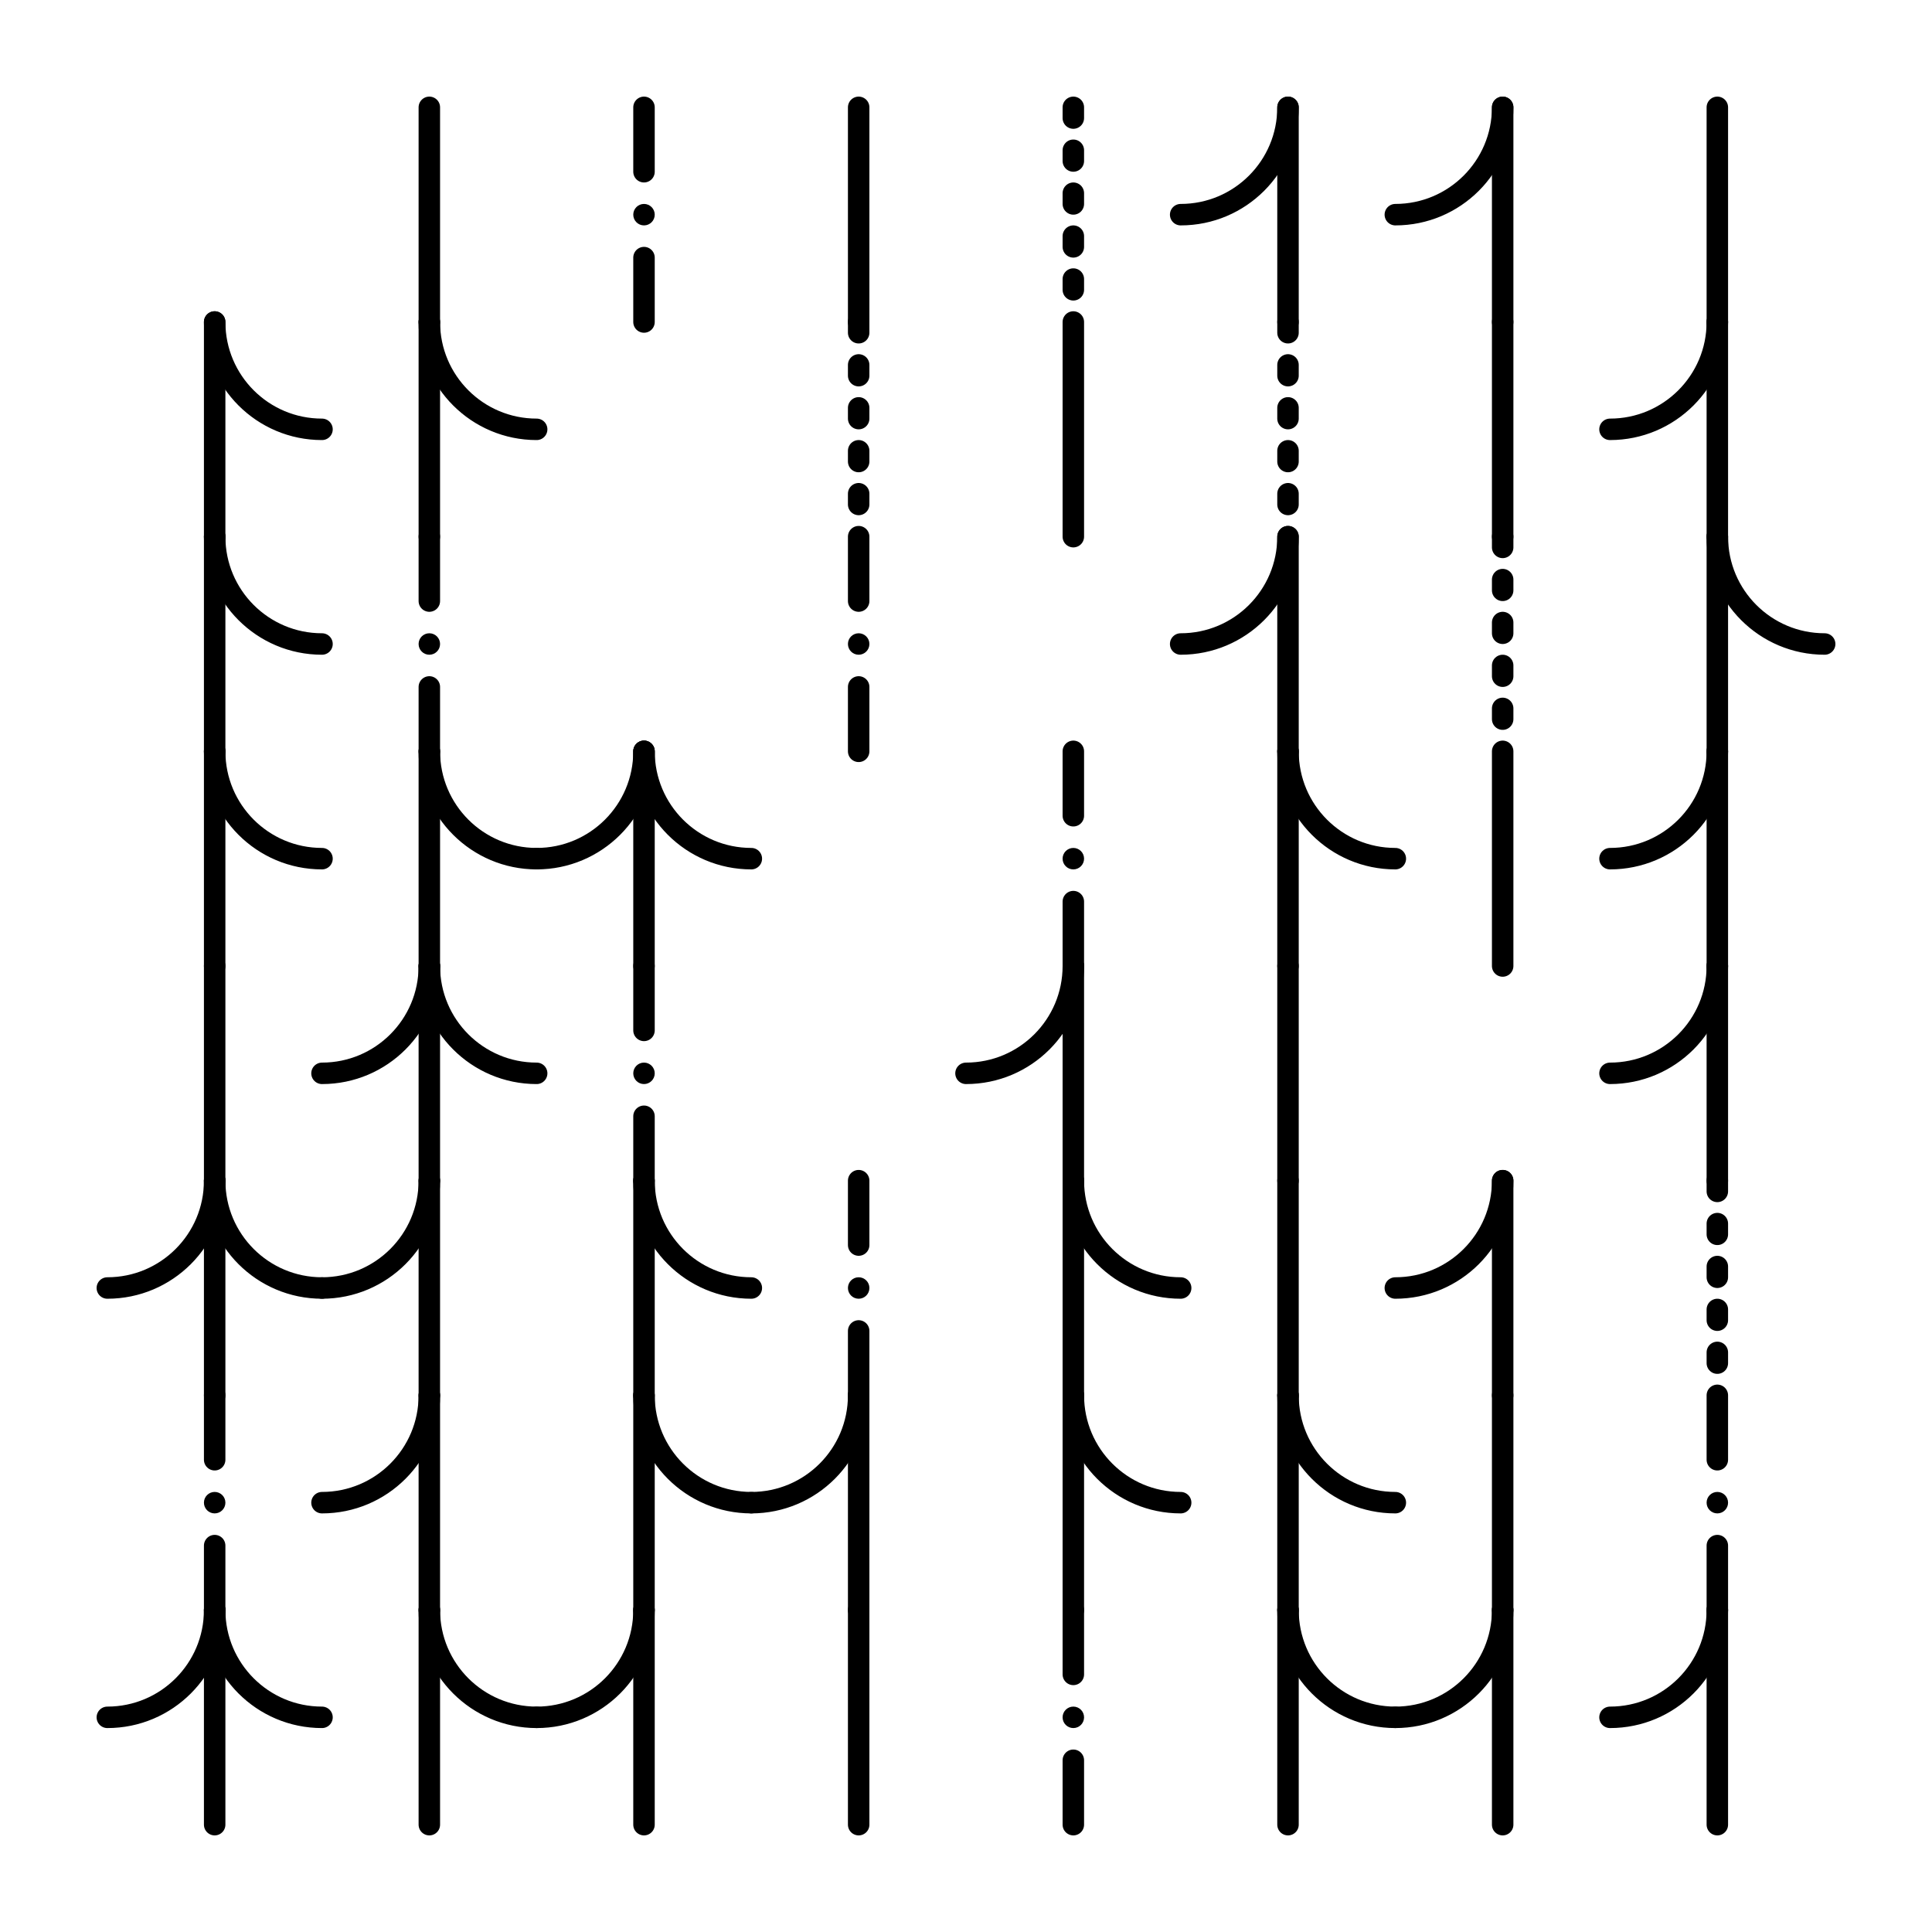
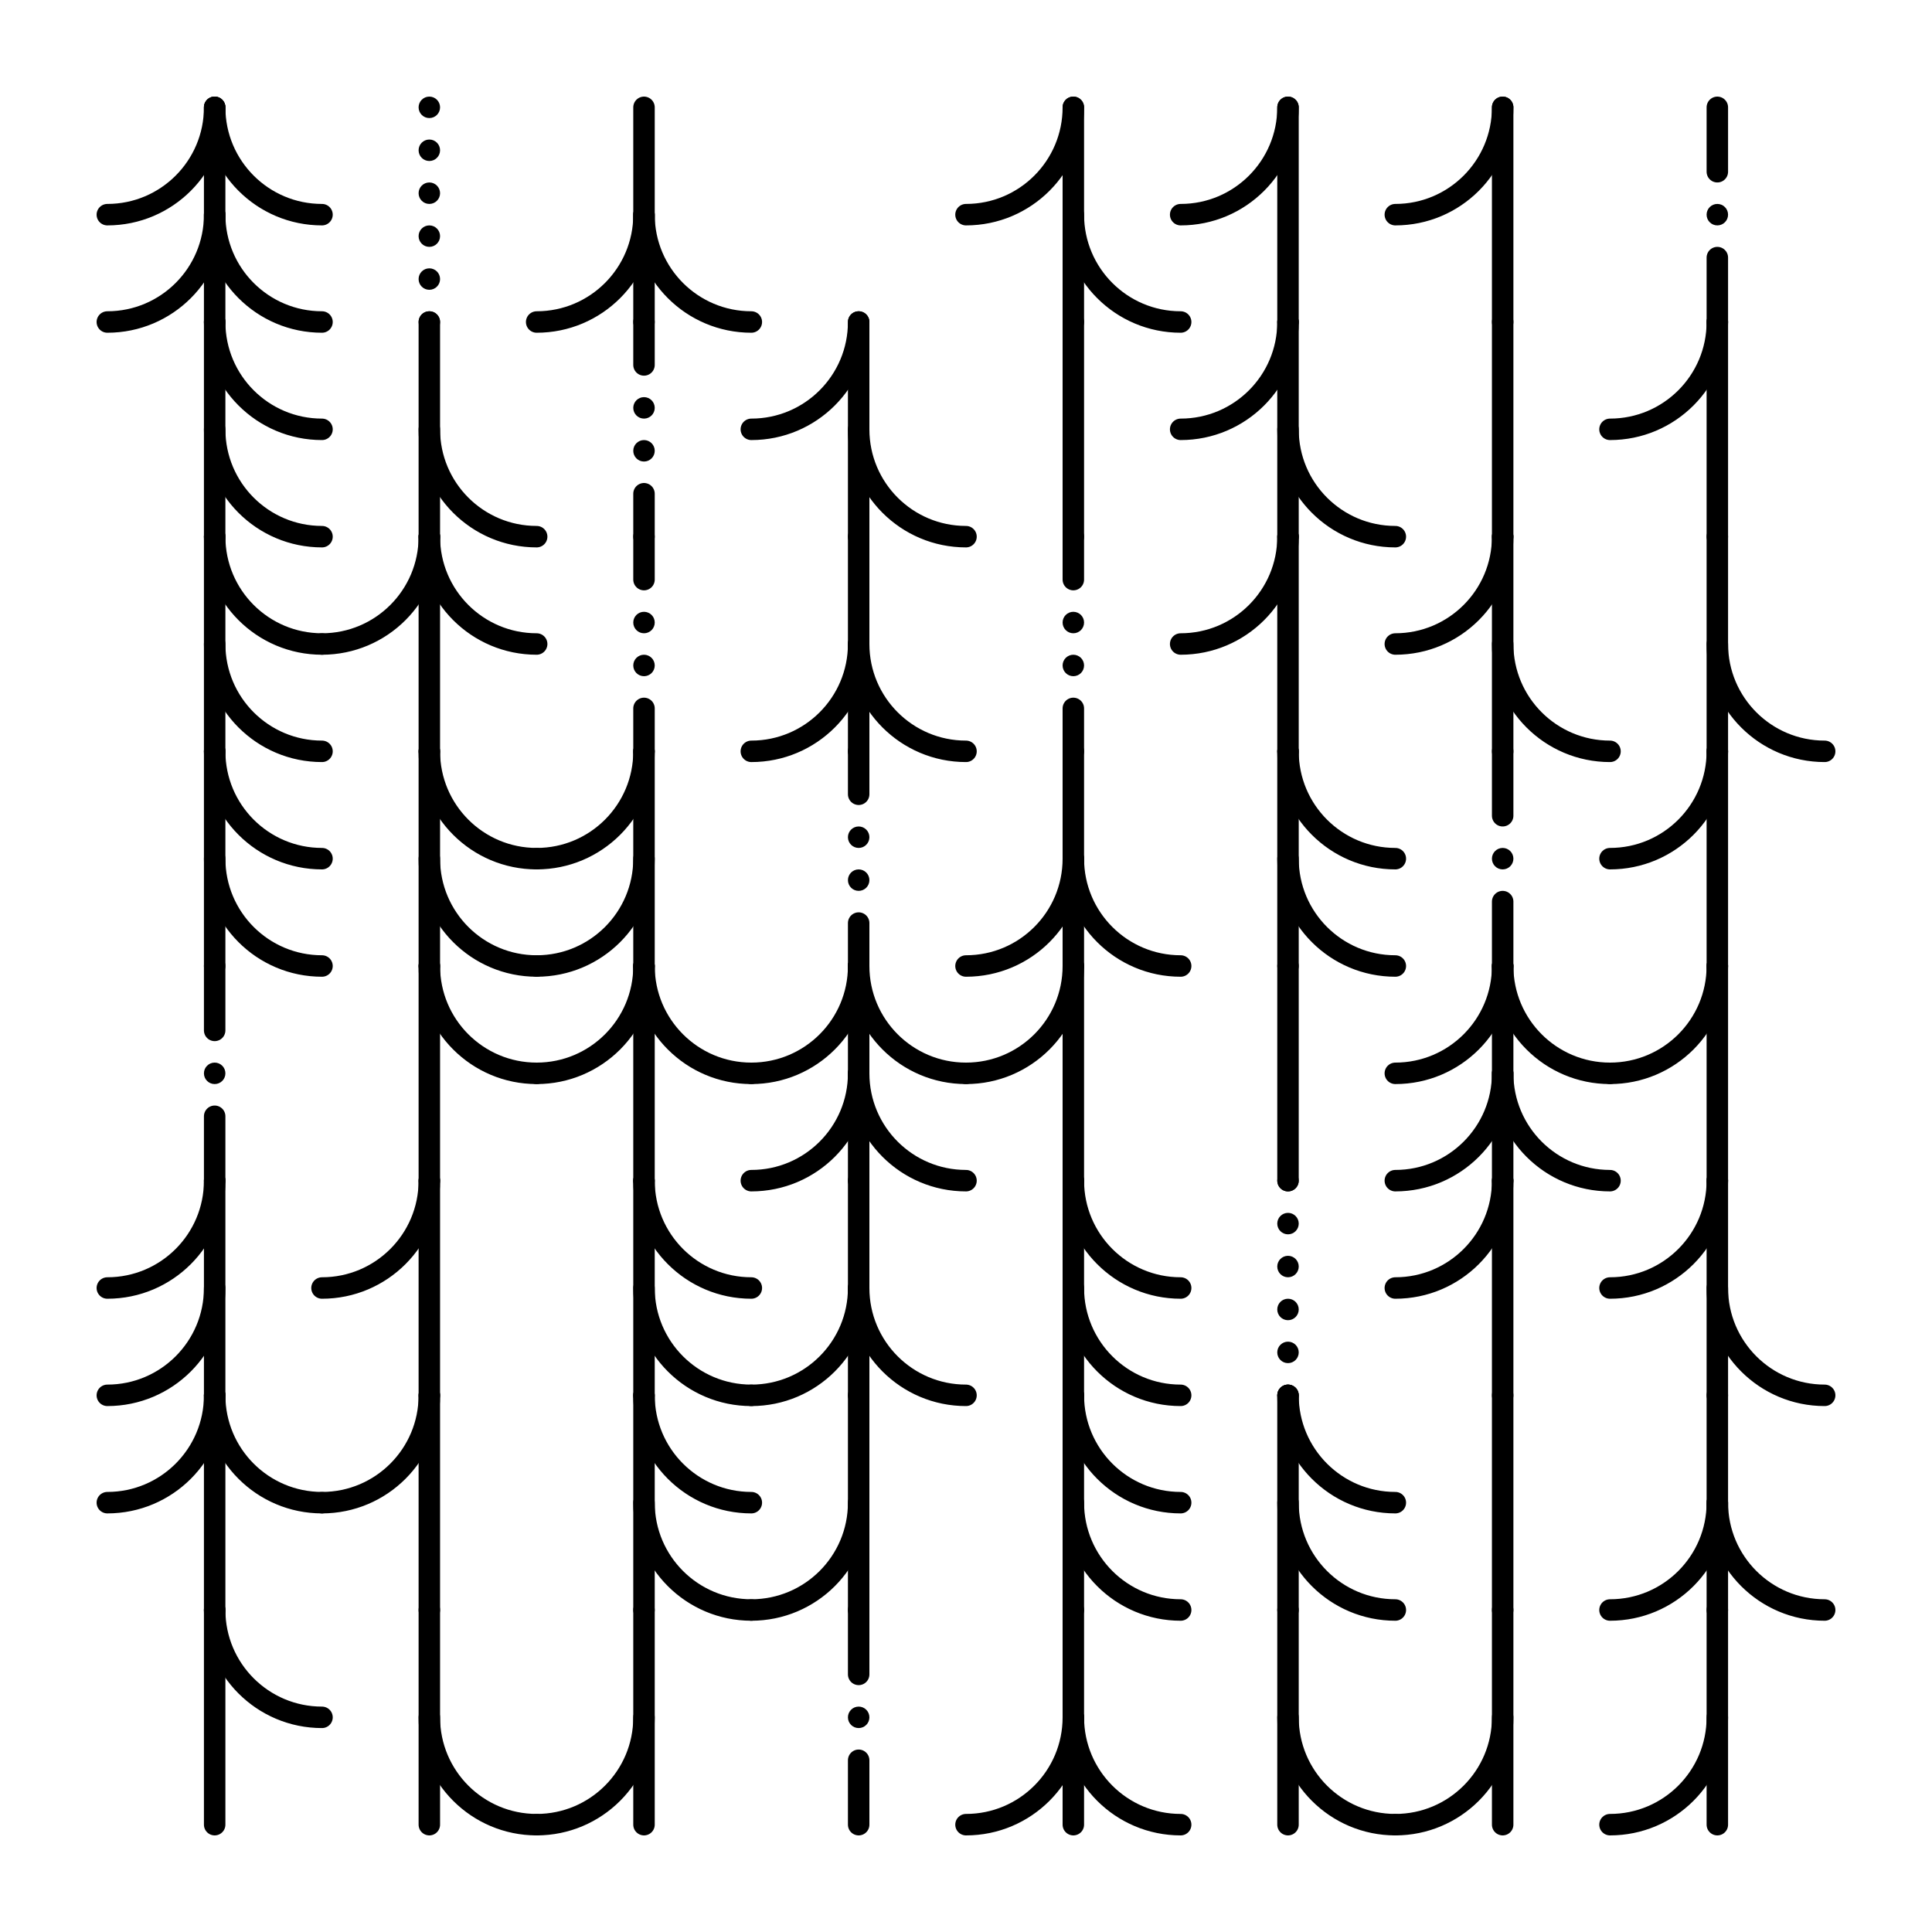
<svg xmlns="http://www.w3.org/2000/svg" xmlns:xlink="http://www.w3.org/1999/xlink" width="90.00" height="90.00">
  <defs>
    <g id="0">
-       <line x1="5.00" y1="0.00" x2="5.00" y2="10.00" style="stroke:black;stroke-width:1;stroke-linecap:round" />
-     </g>
+ 
+ </g>
    <g id="1">
      <line x1="5.00" y1="0.00" x2="5.00" y2="10.00" style="stroke:black;stroke-width:1;stroke-linecap:round" />
    </g>
    <g id="2">
-       <line x1="5.00" y1="0.00" x2="5.00" y2="10.00" style="stroke:black;stroke-width:1;stroke-linecap:round" />
+       <line x1="5.00" y1="0.00" x2="5.00" y2="3.00" style="stroke:black;stroke-width:1;stroke-linecap:round" />
+       <circle cx="5.00" cy="5.00" r="0.50" style="fill:black" />
+       <line x1="5.00" y1="7.00" x2="5.00" y2="10.00" style="stroke:black;stroke-width:1;stroke-linecap:round" />
    </g>
    <g id="3">
-       <line x1="5.00" y1="0.00" x2="5.00" y2="10.00" style="stroke:black;stroke-width:1;stroke-linecap:round" />
+       <circle cx="5.00" cy="0.00" r="0.50" style="fill:black" />
+       <circle cx="5.00" cy="2.00" r="0.50" style="fill:black" />
+       <circle cx="5.00" cy="4.00" r="0.50" style="fill:black" />
+       <circle cx="5.00" cy="6.00" r="0.50" style="fill:black" />
+       <circle cx="5.00" cy="8.00" r="0.50" style="fill:black" />
+       <circle cx="5.00" cy="10.00" r="0.50" style="fill:black" />
    </g>
    <g id="4">
      <line x1="5.00" y1="0.00" x2="5.00" y2="10.00" style="stroke:black;stroke-width:1;stroke-linecap:round" />
      <path d="M0.00,5.00 A5.00,5.00 0.00 0 0 5.00,0.00" style="stroke:black;stroke-width:1;fill:none;stroke-linecap:round" />
    </g>
    <g id="5">
      <line x1="5.00" y1="0.00" x2="5.00" y2="10.00" style="stroke:black;stroke-width:1;stroke-linecap:round" />
-       <path d="M0.00,5.00 A5.00,5.00 0.00 0 0 5.00,0.00" style="stroke:black;stroke-width:1;fill:none;stroke-linecap:round" />
+       <path d="M0.00,10.00 A5.00,5.00 0.00 0 0 5.00,5.00" style="stroke:black;stroke-width:1;fill:none;stroke-linecap:round" />
    </g>
    <g id="6">
      <line x1="5.00" y1="0.00" x2="5.00" y2="10.00" style="stroke:black;stroke-width:1;stroke-linecap:round" />
      <path d="M0.00,5.00 A5.00,5.00 0.00 0 0 5.00,0.00" style="stroke:black;stroke-width:1;fill:none;stroke-linecap:round" />
+       <path d="M0.00,10.00 A5.00,5.00 0.00 0 0 5.00,5.00" style="stroke:black;stroke-width:1;fill:none;stroke-linecap:round" />
+     </g>
+     <g id="7">
+       <line x1="5.00" y1="0.00" x2="5.00" y2="10.00" style="stroke:black;stroke-width:1;stroke-linecap:round" />
      <path d="M5.00,0.00 A5.00,5.00 0.00 0 0 10.00,5.00" style="stroke:black;stroke-width:1;fill:none;stroke-linecap:round" />
    </g>
-     <g id="7">
+     <g id="8">
+       <line x1="5.00" y1="0.00" x2="5.00" y2="10.00" style="stroke:black;stroke-width:1;stroke-linecap:round" />
+       <path d="M5.00,5.00 A5.00,5.00 0.00 0 0 10.00,10.00" style="stroke:black;stroke-width:1;fill:none;stroke-linecap:round" />
+     </g>
+     <g id="9">
+       <line x1="5.00" y1="0.00" x2="5.00" y2="10.00" style="stroke:black;stroke-width:1;stroke-linecap:round" />
+       <path d="M5.00,0.00 A5.00,5.00 0.00 0 0 10.00,5.00" style="stroke:black;stroke-width:1;fill:none;stroke-linecap:round" />
+       <path d="M5.00,5.00 A5.00,5.00 0.00 0 0 10.00,10.00" style="stroke:black;stroke-width:1;fill:none;stroke-linecap:round" />
+     </g>
+     <g id="a">
      <line x1="5.00" y1="0.00" x2="5.00" y2="10.00" style="stroke:black;stroke-width:1;stroke-linecap:round" />
      <path d="M0.00,5.00 A5.00,5.00 0.00 0 0 5.00,0.00" style="stroke:black;stroke-width:1;fill:none;stroke-linecap:round" />
      <path d="M5.00,0.00 A5.00,5.00 0.00 0 0 10.00,5.00" style="stroke:black;stroke-width:1;fill:none;stroke-linecap:round" />
    </g>
-     <g id="8">
+     <g id="b">
+       <line x1="5.00" y1="0.00" x2="5.00" y2="10.00" style="stroke:black;stroke-width:1;stroke-linecap:round" />
+       <path d="M0.00,10.00 A5.00,5.00 0.00 0 0 5.00,5.00" style="stroke:black;stroke-width:1;fill:none;stroke-linecap:round" />
+       <path d="M5.00,5.00 A5.00,5.00 0.00 0 0 10.00,10.00" style="stroke:black;stroke-width:1;fill:none;stroke-linecap:round" />
+     </g>
+     <g id="c">
+       <line x1="5.00" y1="0.00" x2="5.00" y2="10.00" style="stroke:black;stroke-width:1;stroke-linecap:round" />
+       <path d="M0.00,5.00 A5.00,5.00 0.00 0 0 5.00,0.00" style="stroke:black;stroke-width:1;fill:none;stroke-linecap:round" />
+       <path d="M5.00,5.00 A5.00,5.00 0.00 0 0 10.00,10.00" style="stroke:black;stroke-width:1;fill:none;stroke-linecap:round" />
+     </g>
+     <g id="d">
      <line x1="5.00" y1="0.00" x2="5.00" y2="10.00" style="stroke:black;stroke-width:1;stroke-linecap:round" />
      <path d="M5.00,0.00 A5.00,5.00 0.00 0 0 10.00,5.00" style="stroke:black;stroke-width:1;fill:none;stroke-linecap:round" />
-     </g>
-     <g id="9">
-       <line x1="5.00" y1="0.00" x2="5.00" y2="10.00" style="stroke:black;stroke-width:1;stroke-linecap:round" />
-       <path d="M5.00,0.00 A5.00,5.00 0.00 0 0 10.00,5.00" style="stroke:black;stroke-width:1;fill:none;stroke-linecap:round" />
-     </g>
-     <g id="a">
-       <line x1="5.00" y1="0.00" x2="5.00" y2="3.00" style="stroke:black;stroke-width:1;stroke-linecap:round" />
-       <circle cx="5.00" cy="5.00" r="0.50" style="fill:black" />
-       <line x1="5.00" y1="7.00" x2="5.00" y2="10.00" style="stroke:black;stroke-width:1;stroke-linecap:round" />
-     </g>
-     <g id="b">
-       <line x1="5.00" y1="0.00" x2="5.00" y2="3.00" style="stroke:black;stroke-width:1;stroke-linecap:round" />
-       <circle cx="5.00" cy="5.00" r="0.50" style="fill:black" />
-       <line x1="5.00" y1="7.00" x2="5.00" y2="10.00" style="stroke:black;stroke-width:1;stroke-linecap:round" />
-     </g>
-     <g id="c">
-       <line x1="5.00" y1="0.00" x2="5.00" y2="0.50" style="stroke:black;stroke-width:1;stroke-linecap:round" />
-       <line x1="5.00" y1="2.00" x2="5.00" y2="2.50" style="stroke:black;stroke-width:1;stroke-linecap:round" />
-       <line x1="5.00" y1="4.00" x2="5.00" y2="4.50" style="stroke:black;stroke-width:1;stroke-linecap:round" />
-       <line x1="5.00" y1="6.00" x2="5.00" y2="6.50" style="stroke:black;stroke-width:1;stroke-linecap:round" />
-       <line x1="5.00" y1="8.00" x2="5.00" y2="8.50" style="stroke:black;stroke-width:1;stroke-linecap:round" />
-     </g>
-     <g id="d">
-       <line x1="5.00" y1="0.00" x2="5.00" y2="0.50" style="stroke:black;stroke-width:1;stroke-linecap:round" />
-       <line x1="5.00" y1="2.00" x2="5.00" y2="2.50" style="stroke:black;stroke-width:1;stroke-linecap:round" />
-       <line x1="5.00" y1="4.00" x2="5.00" y2="4.50" style="stroke:black;stroke-width:1;stroke-linecap:round" />
-       <line x1="5.00" y1="6.00" x2="5.00" y2="6.50" style="stroke:black;stroke-width:1;stroke-linecap:round" />
-       <line x1="5.00" y1="8.00" x2="5.00" y2="8.50" style="stroke:black;stroke-width:1;stroke-linecap:round" />
+       <path d="M0.00,10.00 A5.00,5.00 0.00 0 0 5.00,5.00" style="stroke:black;stroke-width:1;fill:none;stroke-linecap:round" />
    </g>
    <g id="e">
- 
- </g>
+       <line x1="5.00" y1="0.00" x2="5.00" y2="10.00" style="stroke:black;stroke-width:1;stroke-linecap:round" />
+       <path d="M0.00,5.00 A5.00,5.00 0.00 0 0 5.00,0.00" style="stroke:black;stroke-width:1;fill:none;stroke-linecap:round" />
+       <path d="M5.00,0.00 A5.00,5.00 0.00 0 0 10.00,5.00" style="stroke:black;stroke-width:1;fill:none;stroke-linecap:round" />
+       <path d="M0.00,10.00 A5.00,5.00 0.00 0 0 5.00,5.00" style="stroke:black;stroke-width:1;fill:none;stroke-linecap:round" />
+       <path d="M5.00,5.00 A5.00,5.00 0.00 0 0 10.00,10.00" style="stroke:black;stroke-width:1;fill:none;stroke-linecap:round" />
+     </g>
    <g id="f">
- 
- </g>
+       <line x1="5.00" y1="0.00" x2="5.00" y2="2.00" style="stroke:black;stroke-width:1;stroke-linecap:round" />
+       <circle cx="5.00" cy="4.00" r="0.50" style="fill:black" />
+       <circle cx="5.00" cy="6.00" r="0.50" style="fill:black" />
+       <line x1="5.00" y1="8.00" x2="5.00" y2="10.00" style="stroke:black;stroke-width:1;stroke-linecap:round" />
+     </g>
  </defs>
  <rect x="0.00" y="0.00" width="90.00" height="90.00" style="stroke:none;fill:white" />
  <use x="5.00" y="5.00" xlink:href="#e" />
  <use x="15.00" y="5.00" xlink:href="#3" />
  <use x="25.00" y="5.00" xlink:href="#b" />
  <use x="35.00" y="5.00" xlink:href="#0" />
  <use x="45.00" y="5.00" xlink:href="#c" />
  <use x="55.00" y="5.00" xlink:href="#4" />
  <use x="65.00" y="5.00" xlink:href="#4" />
  <use x="75.00" y="5.00" xlink:href="#2" />
  <use x="5.00" y="15.00" xlink:href="#9" />
  <use x="15.00" y="15.00" xlink:href="#8" />
  <use x="25.00" y="15.00" xlink:href="#f" />
  <use x="35.00" y="15.00" xlink:href="#c" />
  <use x="45.00" y="15.00" xlink:href="#1" />
  <use x="55.00" y="15.00" xlink:href="#c" />
  <use x="65.00" y="15.00" xlink:href="#1" />
  <use x="75.00" y="15.00" xlink:href="#4" />
  <use x="5.00" y="25.00" xlink:href="#9" />
  <use x="15.00" y="25.00" xlink:href="#a" />
  <use x="25.00" y="25.00" xlink:href="#f" />
  <use x="35.00" y="25.00" xlink:href="#b" />
  <use x="45.00" y="25.00" xlink:href="#f" />
  <use x="55.00" y="25.00" xlink:href="#4" />
  <use x="65.00" y="25.00" xlink:href="#c" />
  <use x="75.00" y="25.00" xlink:href="#8" />
  <use x="5.00" y="35.00" xlink:href="#9" />
  <use x="15.00" y="35.00" xlink:href="#9" />
  <use x="25.00" y="35.00" xlink:href="#6" />
  <use x="35.00" y="35.00" xlink:href="#f" />
  <use x="45.00" y="35.00" xlink:href="#b" />
  <use x="55.00" y="35.00" xlink:href="#9" />
  <use x="65.00" y="35.00" xlink:href="#2" />
  <use x="75.00" y="35.00" xlink:href="#4" />
  <use x="5.00" y="45.00" xlink:href="#2" />
  <use x="15.00" y="45.00" xlink:href="#7" />
  <use x="25.00" y="45.00" xlink:href="#a" />
  <use x="35.00" y="45.00" xlink:href="#e" />
  <use x="45.00" y="45.00" xlink:href="#4" />
  <use x="55.00" y="45.00" xlink:href="#1" />
  <use x="65.00" y="45.00" xlink:href="#e" />
  <use x="75.00" y="45.00" xlink:href="#4" />
  <use x="5.00" y="55.00" xlink:href="#6" />
  <use x="15.00" y="55.00" xlink:href="#4" />
  <use x="25.00" y="55.00" xlink:href="#9" />
  <use x="35.00" y="55.00" xlink:href="#b" />
  <use x="45.00" y="55.00" xlink:href="#9" />
  <use x="55.00" y="55.00" xlink:href="#3" />
  <use x="65.00" y="55.00" xlink:href="#4" />
  <use x="75.00" y="55.00" xlink:href="#c" />
  <use x="5.00" y="65.00" xlink:href="#a" />
  <use x="15.00" y="65.00" xlink:href="#4" />
  <use x="25.00" y="65.00" xlink:href="#9" />
  <use x="35.00" y="65.00" xlink:href="#5" />
  <use x="45.00" y="65.00" xlink:href="#9" />
  <use x="55.00" y="65.00" xlink:href="#9" />
  <use x="65.00" y="65.00" xlink:href="#1" />
  <use x="75.00" y="65.00" xlink:href="#b" />
  <use x="5.00" y="75.00" xlink:href="#7" />
  <use x="15.00" y="75.00" xlink:href="#8" />
  <use x="25.00" y="75.00" xlink:href="#5" />
  <use x="35.00" y="75.00" xlink:href="#2" />
  <use x="45.00" y="75.00" xlink:href="#b" />
  <use x="55.00" y="75.00" xlink:href="#8" />
  <use x="65.00" y="75.00" xlink:href="#5" />
  <use x="75.00" y="75.00" xlink:href="#5" />
</svg>
